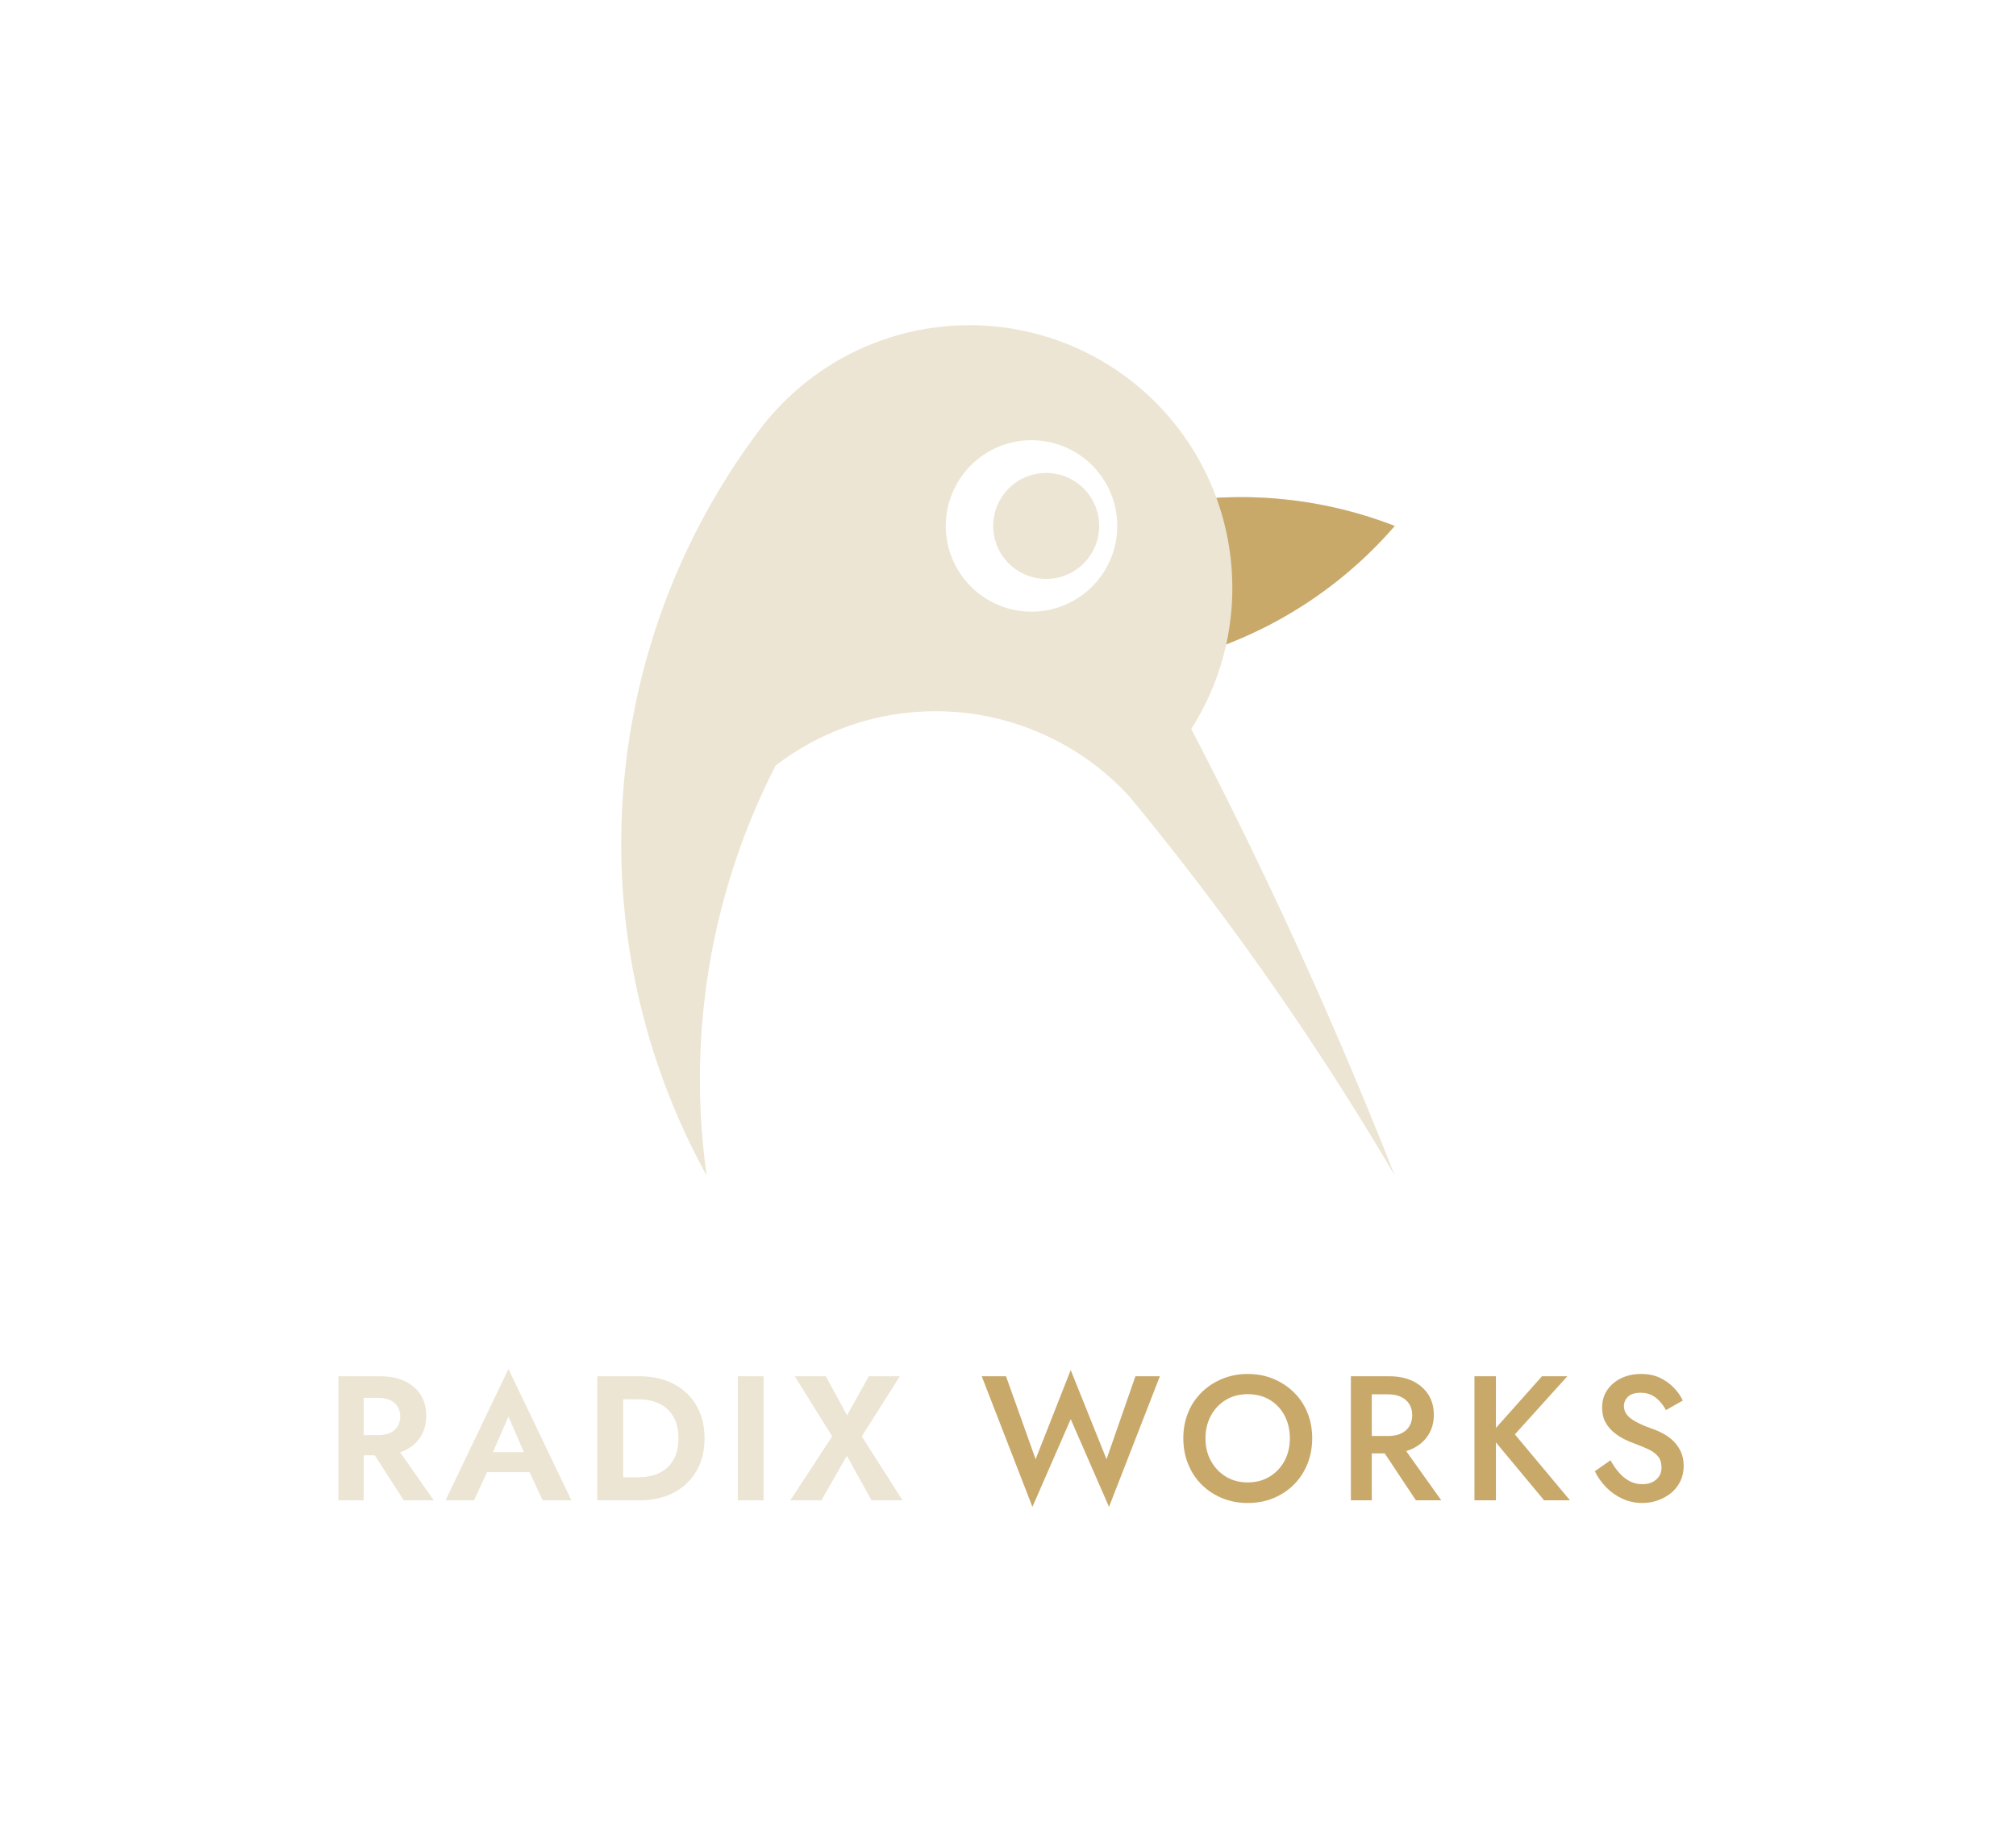
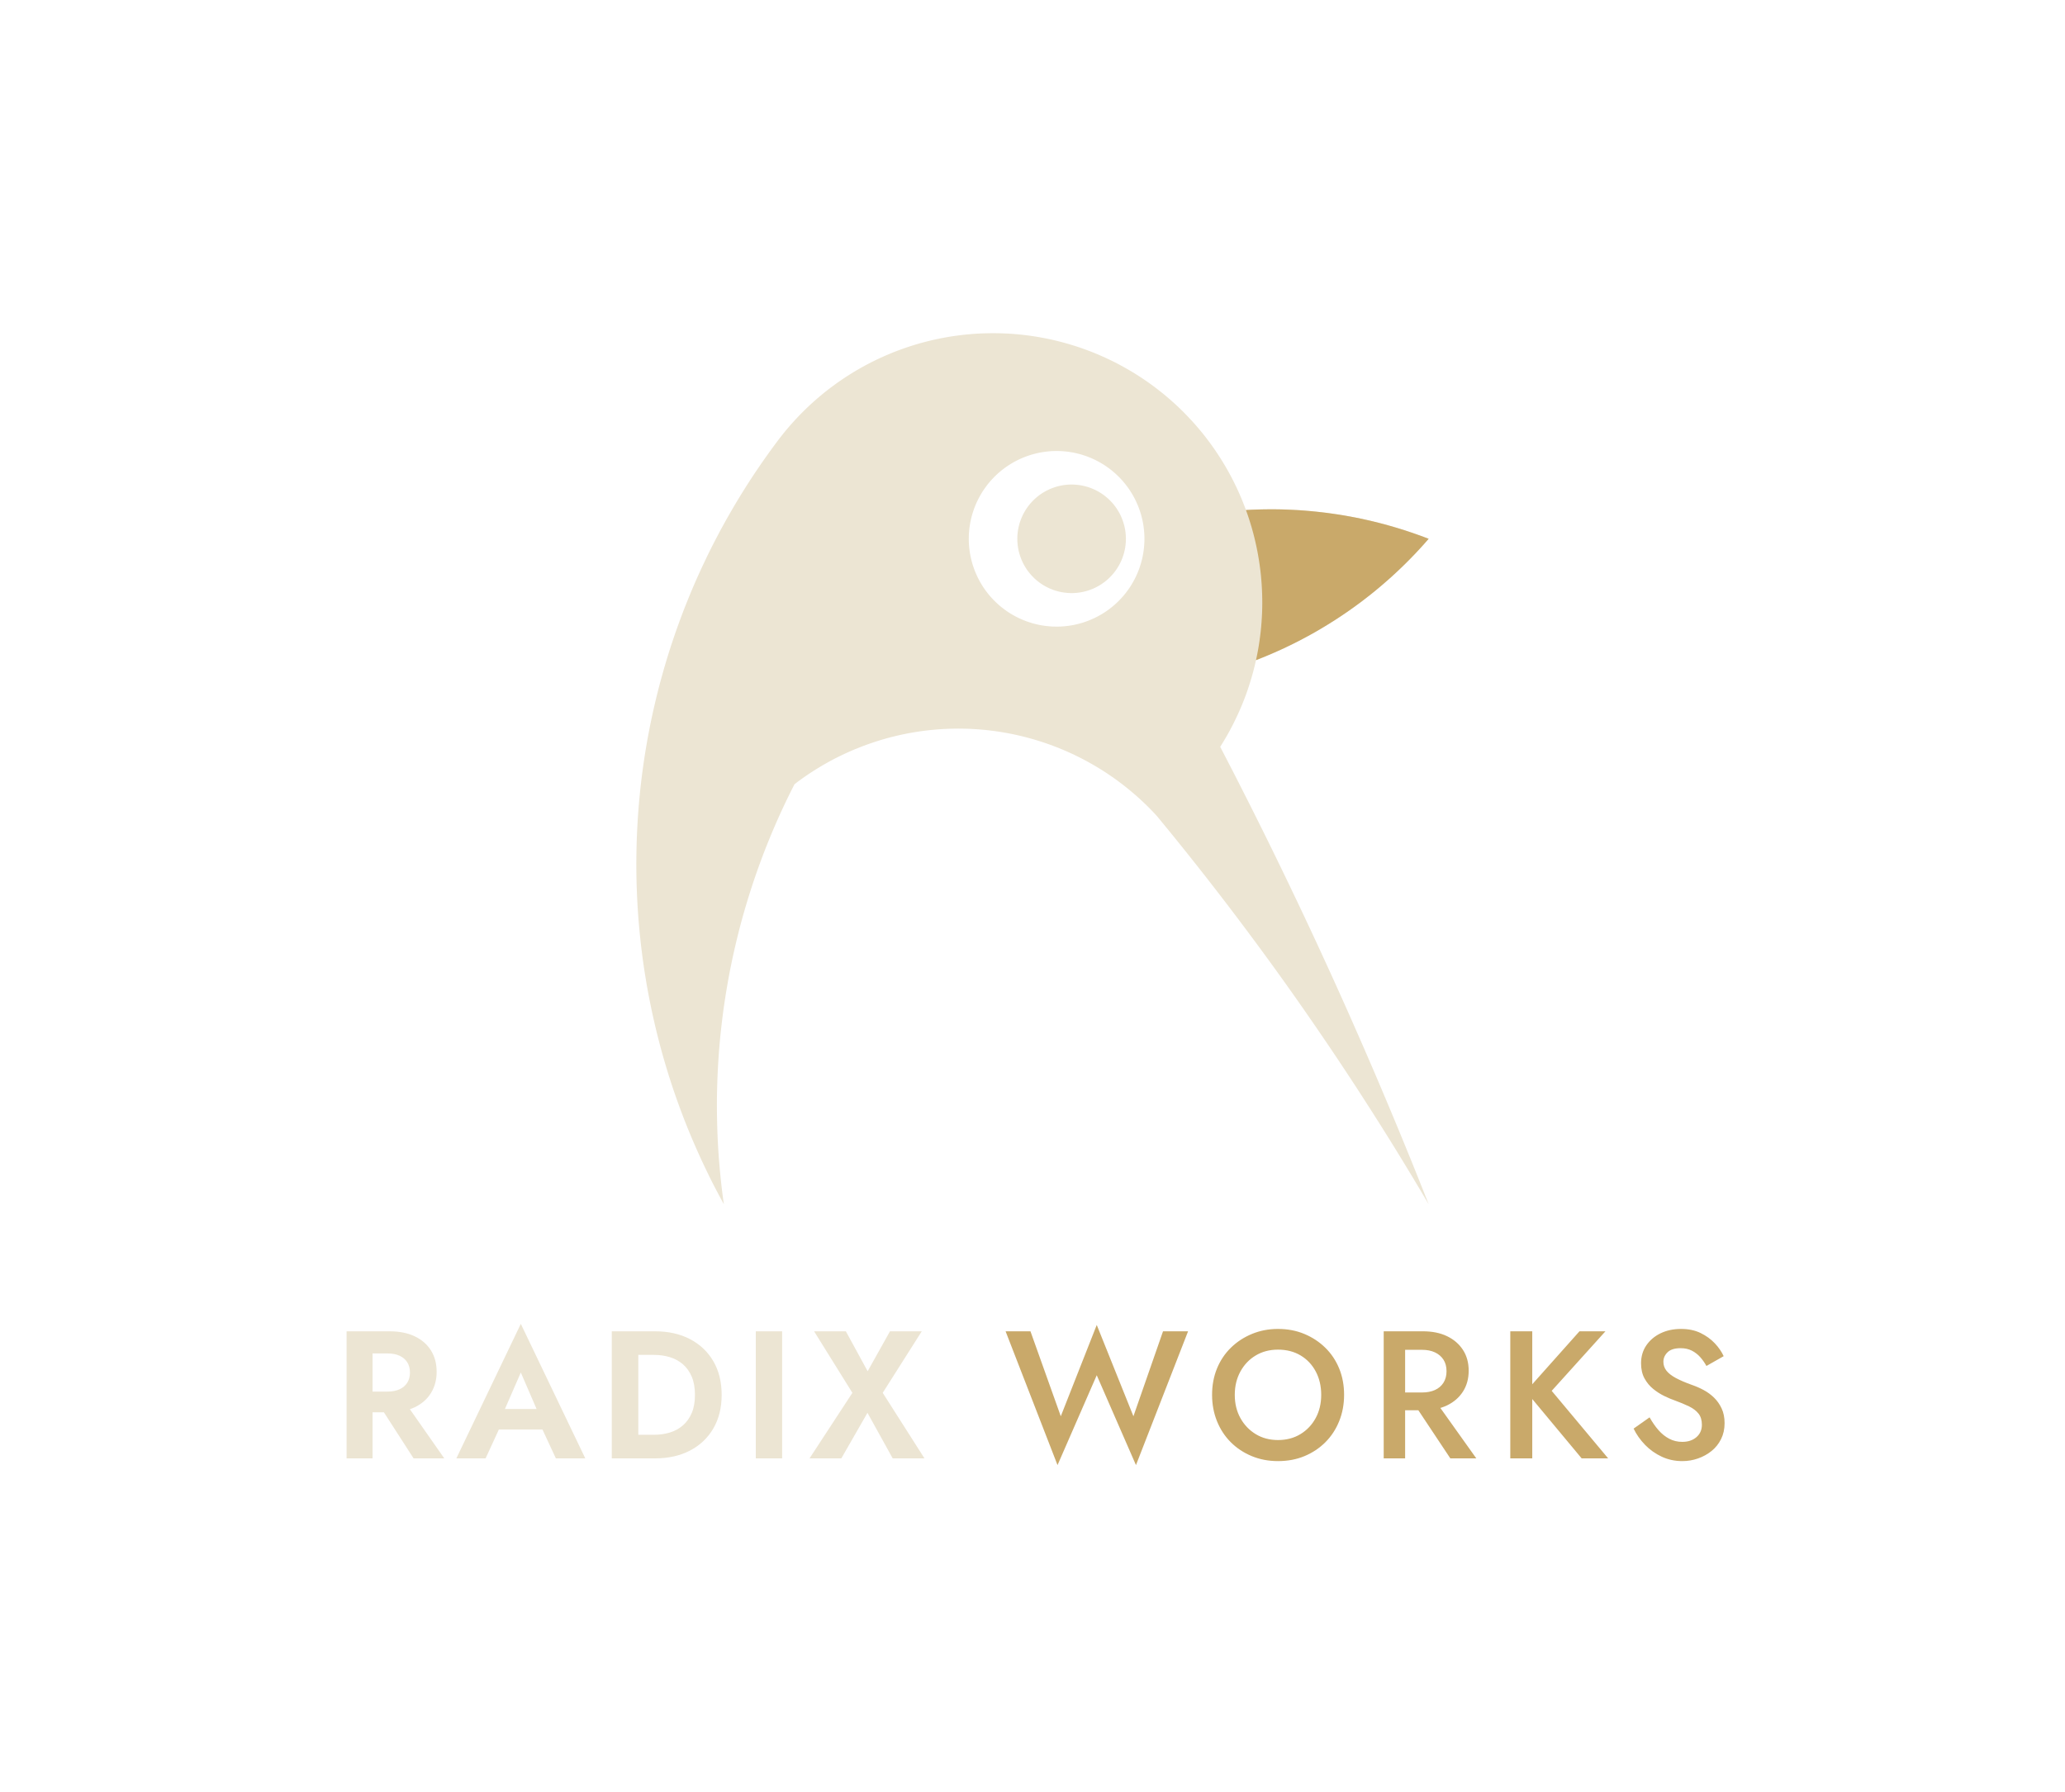
- <svg xmlns="http://www.w3.org/2000/svg" width="711" height="644" viewBox="0 0 711.06 643.77">
+ <svg xmlns="http://www.w3.org/2000/svg" width="711" height="617" viewBox="0 0 711.06 616.72">
  <path d="M268.59 150.59 L267.02 152.68 L265.78 154.37 L264.56 156.06 L263.35 157.77 L262.15 159.48 L260.97 161.21 L259.80 162.94 L258.27 165.27 L257.14 167.03 L256.03 168.80 L254.93 170.57 L253.84 172.36 L252.77 174.16 L251.37 176.57 L250.33 178.38 L249.32 180.21 L248.31 182.04 L247.33 183.89 L246.36 185.74 L245.40 187.60 L244.46 189.47 L243.54 191.34 L242.34 193.86 L241.45 195.75 L240.59 197.65 L239.45 200.20 L238.62 202.12 L237.81 204.05 L237.02 205.98 L236.24 207.92 L235.47 209.86 L234.73 211.82 L234.00 213.78 L233.29 215.74 L232.59 217.71 L231.91 219.69 L231.03 222.34 L230.39 224.33 L229.77 226.32 L229.17 228.33 L228.58 230.33 L227.83 233.02 L227.28 235.03 L226.75 237.06 L226.24 239.08 L225.75 241.11 L225.27 243.15 L224.81 245.19 L224.37 247.23 L223.94 249.28 L223.54 251.33 L223.02 254.07 L222.66 256.13 L222.31 258.19 L221.98 260.25 L221.67 262.32 L221.38 264.39 L221.10 266.46 L220.84 268.54 L220.60 270.62 L220.38 272.69 L220.11 275.47 L219.93 277.55 L219.77 279.64 L219.62 281.72 L219.50 283.81 L219.39 285.90 L219.27 288.68 L219.21 290.77 L219.16 292.86 L219.13 294.95 L219.11 297.04 L219.12 299.13 L219.15 301.92 L219.20 304.01 L219.27 306.10 L219.35 308.19 L219.45 310.28 L219.57 312.36 L219.71 314.45 L219.86 316.53 L220.04 318.62 L220.23 320.70 L220.51 323.47 L220.74 325.55 L221.00 327.63 L221.26 329.70 L221.55 331.77 L221.85 333.84 L222.18 335.90 L222.63 338.65 L223.00 340.71 L223.38 342.77 L223.92 345.50 L224.34 347.55 L224.78 349.59 L225.24 351.63 L225.71 353.67 L226.20 355.70 L226.72 357.73 L227.24 359.75 L227.97 362.44 L228.54 364.45 L229.13 366.46 L229.73 368.46 L230.35 370.46 L231.20 373.11 L231.86 375.10 L232.54 377.07 L233.24 379.05 L233.95 381.01 L234.68 382.97 L235.42 384.93 L236.18 386.87 L236.96 388.81 L237.76 390.75 L238.57 392.67 L239.40 394.59 L240.53 397.14 L241.39 399.04 L242.28 400.94 L243.18 402.82 L244.09 404.70 L245.02 406.58 L245.97 408.44 L246.94 410.29 L247.92 412.14 L249.25 414.59 L248.94 412.37 L248.66 410.16 L248.40 407.94 L248.16 405.71 L247.90 403.12 L247.71 400.89 L247.53 398.66 L247.37 396.43 L247.24 394.20 L247.12 391.97 L247.03 389.74 L246.96 387.50 L246.90 384.89 L246.87 382.66 L246.86 380.42 L246.87 378.19 L246.90 375.95 L246.96 373.72 L247.03 371.48 L247.13 369.25 L247.24 367.02 L247.38 364.79 L247.53 362.56 L247.74 359.96 L247.94 357.73 L248.16 355.50 L248.41 353.28 L248.67 351.06 L248.95 348.84 L249.25 346.63 L249.58 344.42 L249.92 342.21 L250.29 340.00 L250.67 337.80 L251.14 335.24 L251.57 333.04 L252.02 330.85 L252.49 328.67 L252.98 326.48 L253.49 324.31 L254.02 322.14 L254.56 319.97 L255.13 317.81 L255.72 315.65 L256.33 313.50 L257.07 311.00 L257.72 308.86 L258.39 306.72 L259.08 304.60 L259.79 302.48 L260.52 300.37 L261.27 298.26 L262.04 296.16 L262.82 294.07 L263.63 291.98 L264.46 289.91 L265.30 287.84 L266.17 285.77 L267.05 283.72 L267.95 281.68 L268.87 279.64 L269.97 277.27 L270.93 275.25 L271.91 273.24 L272.74 271.58 L273.59 269.92 L274.46 270.87 L273.59 269.92 L274.88 268.94 L276.26 267.94 L277.55 267.04 L278.96 266.09 L280.04 265.39 L281.00 264.79 L282.09 264.12 L283.19 263.46 L284.17 262.90 L285.29 262.27 L286.42 261.66 L287.42 261.13 L288.57 260.55 L289.59 260.05 L290.74 259.50 L291.90 258.97 L293.08 258.45 L294.12 258.00 L295.31 257.52 L296.50 257.05 L297.43 256.69 L298.49 256.30 L299.57 255.92 L300.51 255.60 L301.59 255.24 L302.54 254.94 L303.49 254.65 L304.58 254.33 L305.54 254.06 L306.64 253.77 L307.60 253.53 L308.71 253.26 L309.82 253.00 L310.79 252.79 L311.77 252.59 L312.88 252.37 L314.00 252.17 L314.98 252.00 L316.11 251.83 L317.09 251.68 L318.08 251.55 L319.21 251.41 L320.20 251.30 L321.33 251.19 L322.46 251.09 L323.46 251.01 L324.45 250.95 L325.59 250.89 L326.72 250.84 L327.86 250.81 L329.00 250.79 L329.99 250.78 L331.13 250.79 L332.27 250.81 L333.40 250.84 L334.54 250.89 L335.82 250.97 L336.95 251.04 L338.09 251.14 L339.22 251.24 L340.35 251.36 L341.48 251.50 L342.61 251.64 L343.74 251.81 L344.86 251.98 L345.98 252.17 L347.10 252.37 L348.22 252.59 L349.33 252.82 L350.44 253.07 L351.55 253.32 L352.79 253.63 L353.89 253.92 L354.99 254.22 L356.09 254.53 L357.17 254.86 L358.26 255.20 L359.34 255.55 L360.42 255.92 L361.49 256.30 L362.56 256.69 L363.62 257.10 L364.68 257.52 L365.73 257.95 L366.78 258.39 L367.82 258.85 L368.86 259.32 L369.89 259.80 L370.91 260.30 L371.93 260.81 L372.94 261.33 L374.07 261.93 L375.07 262.48 L376.06 263.04 L377.04 263.61 L378.02 264.19 L378.99 264.79 L379.95 265.39 L380.90 266.01 L381.85 266.64 L382.79 267.29 L383.72 267.94 L384.64 268.60 L385.67 269.37 L386.58 270.05 L387.47 270.75 L388.36 271.47 L389.24 272.19 L390.11 272.92 L390.97 273.66 L391.83 274.42 L392.67 275.18 L393.50 275.95 L394.33 276.74 L395.14 277.53 L395.95 278.34 L397.13 279.56 L398.35 280.87 L401.20 284.34 L404.04 287.82 L408.14 292.91 L411.96 297.71 L415.74 302.52 L419.75 307.69 L422.98 311.90 L426.44 316.46 L429.62 320.71 L433.03 325.30 L436.41 329.91 L439.53 334.21 L442.86 338.86 L445.93 343.19 L448.97 347.54 L452.00 351.91 L455.00 356.29 L457.98 360.68 L460.94 365.09 L463.87 369.52 L466.79 373.96 L469.67 378.42 L472.54 382.89 L475.38 387.37 L478.20 391.87 L481.00 396.39 L483.77 400.92 L486.52 405.46 L489.24 410.02 L491.94 414.59 L489.87 409.36 L487.94 404.53 L485.84 399.31 L483.87 394.50 L481.73 389.29 L479.74 384.50 L477.73 379.70 L475.54 374.52 L473.51 369.74 L471.28 364.57 L469.21 359.80 L466.95 354.65 L464.68 349.50 L462.56 344.75 L460.43 340.01 L458.11 334.89 L455.94 330.16 L453.59 325.05 L451.21 319.95 L449.00 315.24 L446.59 310.16 L444.35 305.47 L441.91 300.40 L439.64 295.72 L437.17 290.67 L434.87 286.01 L432.36 280.97 L430.03 276.32 L427.68 271.69 L425.13 266.67 L422.75 262.05 L420.16 257.05 L420.72 256.17 L421.24 255.32 L422.25 253.61 L422.75 252.74 L423.30 251.75 L424.23 249.99 L424.75 248.98 L425.19 248.08 L426.05 246.29 L426.87 244.47 L427.65 242.64 L428.39 240.79 L429.09 238.93 L429.75 237.05 L430.10 235.97 L430.41 235.02 L430.98 233.12 L431.52 231.20 L432.01 229.27 L432.24 228.30 L432.49 227.20 L434.54 226.39 L436.74 225.48 L438.93 224.54 L440.94 223.64 L443.10 222.63 L445.08 221.67 L447.05 220.68 L449.16 219.57 L451.10 218.52 L453.18 217.35 L455.24 216.14 L457.12 215.00 L459.14 213.74 L460.99 212.54 L462.82 211.32 L464.79 209.96 L466.58 208.68 L468.50 207.27 L470.25 205.93 L472.13 204.46 L473.84 203.07 L475.67 201.54 L477.33 200.10 L479.12 198.52 L480.74 197.03 L482.47 195.39 L484.05 193.85 L485.73 192.16 L487.39 190.44 L488.89 188.83 L490.37 187.20 L491.94 185.41 L489.99 184.67 L488.19 184.01 L486.37 183.37 L484.39 182.71 L482.40 182.07 L480.56 181.51 L478.56 180.93 L476.70 180.41 L474.69 179.89 L472.82 179.42 L470.79 178.95 L468.91 178.53 L467.02 178.14 L464.97 177.75 L463.08 177.41 L461.02 177.07 L459.11 176.79 L457.05 176.50 L455.14 176.27 L453.06 176.04 L450.99 175.84 L449.07 175.68 L447.15 175.54 L445.06 175.43 L442.98 175.34 L441.05 175.28 L439.13 175.25 L437.04 175.25 L434.96 175.27 L433.03 175.32 L430.95 175.39 L429.02 175.49 L428.49 174.06 L427.92 172.61 L427.32 171.16 L426.70 169.73 L426.05 168.30 L425.44 167.02 L424.75 165.61 L424.04 164.22 L423.30 162.84 L422.54 161.48 L421.75 160.12 L420.94 158.78 L420.11 157.46 L419.26 156.15 L418.47 154.97 L417.57 153.68 L416.66 152.41 L415.72 151.16 L414.77 149.92 L413.79 148.70 L412.79 147.50 L411.77 146.31 L410.83 145.25 L409.77 144.10 L408.69 142.96 L407.70 141.94 L406.59 140.84 L405.46 139.76 L404.31 138.70 L403.14 137.66 L401.96 136.64 L400.76 135.63 L399.65 134.74 L398.42 133.78 L397.17 132.83 L395.90 131.91 L394.63 131.01 L393.33 130.13 L392.02 129.28 L390.70 128.44 L389.36 127.63 L388.13 126.92 L386.77 126.15 L385.39 125.40 L384.01 124.68 L382.61 123.98 L381.19 123.31 L379.77 122.66 L378.34 122.03 L376.90 121.43 L375.57 120.90 L374.11 120.35 L372.64 119.82 L371.16 119.31 L369.81 118.88 L368.31 118.42 L366.81 117.99 L365.30 117.58 L363.78 117.20 L362.40 116.87 L360.87 116.54 L359.33 116.24 L357.79 115.95 L356.25 115.70 L354.70 115.47 L353.15 115.27 L351.60 115.09 L350.18 114.96 L348.62 114.83 L347.06 114.73 L345.50 114.66 L343.94 114.61 L342.37 114.59 L340.95 114.60 L339.39 114.63 L337.82 114.68 L336.26 114.76 L334.70 114.87 L333.14 115.01 L331.59 115.17 L330.03 115.36 L328.48 115.57 L326.94 115.81 L325.40 116.08 L323.86 116.37 L322.33 116.69 L320.80 117.03 L319.42 117.37 L317.90 117.76 L316.53 118.14 L315.03 118.58 L313.54 119.05 L312.06 119.54 L310.58 120.06 L309.11 120.60 L307.65 121.16 L306.21 121.76 L304.77 122.37 L303.34 123.01 L301.92 123.67 L300.52 124.36 L299.12 125.07 L297.87 125.74 L296.50 126.49 L295.14 127.27 L293.80 128.07 L292.47 128.90 L291.15 129.74 L289.85 130.61 L288.56 131.50 L287.41 132.33 L286.15 133.26 L284.91 134.21 L283.68 135.18 L282.59 136.09 L281.39 137.10 L280.22 138.13 L279.06 139.18 L277.92 140.25 L276.80 141.34 L275.79 142.35 L274.71 143.47 L273.64 144.62 L272.59 145.78 L271.56 146.96 L270.64 148.04 L269.74 149.15 L268.60 150.60Z M394.07 185.64 L394.06 186.38 L394.02 187.13 L393.97 187.87 L393.90 188.61 L393.82 189.34 L393.71 190.08 L393.59 190.81 L393.45 191.54 L393.29 192.26 L393.11 192.98 L392.91 193.70 L392.70 194.41 L392.47 195.12 L392.23 195.82 L391.96 196.51 L391.68 197.20 L391.38 197.88 L391.07 198.55 L390.74 199.22 L390.39 199.87 L390.03 200.52 L389.65 201.16 L389.26 201.79 L388.85 202.41 L388.42 203.01 L387.98 203.61 L387.53 204.20 L387.06 204.78 L386.58 205.34 L386.08 205.89 L385.57 206.43 L385.05 206.96 L384.52 207.47 L383.97 207.97 L383.41 208.46 L382.84 208.94 L382.25 209.39 L381.66 209.84 L381.05 210.27 L380.44 210.69 L379.81 211.09 L379.18 211.47 L378.53 211.84 L377.88 212.19 L377.22 212.53 L376.55 212.85 L375.87 213.15 L375.19 213.44 L374.50 213.71 L373.80 213.96 L373.10 214.20 L372.39 214.42 L371.67 214.62 L370.95 214.80 L370.23 214.97 L369.50 215.12 L368.77 215.25 L368.04 215.36 L367.30 215.45 L366.56 215.53 L365.82 215.59 L365.08 215.63 L364.34 215.65 L363.60 215.65 L362.86 215.64 L362.11 215.61 L361.37 215.55 L360.63 215.48 L359.90 215.40 L359.16 215.29 L358.43 215.17 L357.70 215.03 L356.98 214.87 L356.26 214.69 L355.54 214.50 L354.83 214.28 L354.12 214.05 L353.42 213.81 L352.73 213.54 L352.04 213.26 L351.36 212.96 L350.69 212.65 L350.02 212.32 L349.37 211.97 L348.72 211.61 L348.08 211.23 L347.45 210.84 L346.83 210.43 L346.23 210.00 L345.63 209.56 L345.04 209.11 L344.46 208.64 L343.90 208.16 L343.35 207.66 L342.81 207.15 L342.28 206.63 L341.77 206.10 L341.26 205.55 L340.78 204.99 L340.30 204.42 L339.84 203.83 L339.40 203.24 L338.97 202.63 L338.55 202.02 L338.15 201.39 L337.77 200.76 L337.40 200.12 L337.05 199.46 L336.71 198.80 L336.39 198.13 L336.09 197.45 L335.80 196.77 L335.53 196.08 L335.28 195.38 L335.04 194.68 L334.82 193.97 L334.62 193.25 L334.44 192.53 L334.27 191.81 L334.12 191.08 L333.99 190.35 L333.88 189.62 L333.79 188.88 L333.71 188.14 L333.65 187.40 L333.61 186.66 L333.59 185.92 L333.59 185.18 L333.60 184.44 L333.63 183.69 L333.69 182.95 L333.75 182.22 L333.84 181.48 L333.95 180.74 L334.07 180.01 L334.21 179.28 L334.37 178.56 L334.55 177.84 L334.74 177.12 L334.96 176.41 L335.19 175.70 L335.43 175.00 L335.70 174.31 L335.98 173.62 L336.27 172.94 L336.59 172.27 L336.92 171.61 L337.27 170.95 L337.63 170.30 L338.01 169.66 L338.40 169.03 L338.81 168.42 L339.24 167.81 L339.68 167.21 L340.13 166.62 L340.60 166.04 L341.08 165.48 L341.58 164.93 L342.09 164.39 L342.61 163.86 L343.14 163.35 L343.69 162.85 L344.25 162.36 L344.82 161.88 L345.41 161.43 L346.00 160.98 L346.60 160.55 L347.22 160.14 L347.85 159.74 L348.48 159.35 L349.12 158.98 L349.78 158.63 L350.44 158.29 L351.11 157.97 L351.79 157.67 L352.47 157.38 L353.16 157.11 L353.86 156.86 L354.56 156.62 L355.27 156.40 L355.99 156.20 L356.71 156.02 L357.43 155.85 L358.16 155.70 L358.89 155.57 L359.62 155.46 L360.36 155.37 L361.10 155.29 L361.84 155.23 L362.58 155.19 L363.32 155.17 L364.06 155.17 L364.80 155.18 L365.54 155.21 L366.29 155.27 L367.02 155.34 L367.76 155.42 L368.50 155.53 L369.23 155.65 L369.96 155.79 L370.68 155.95 L371.40 156.13 L372.12 156.32 L372.83 156.54 L373.54 156.77 L374.24 157.01 L374.93 157.28 L375.62 157.56 L376.30 157.86 L376.97 158.17 L377.63 158.50 L378.29 158.85 L378.94 159.21 L379.58 159.59 L380.21 159.98 L380.82 160.39 L381.43 160.82 L382.03 161.26 L382.62 161.71 L383.19 162.18 L383.76 162.66 L384.31 163.16 L384.85 163.67 L385.38 164.19 L385.89 164.72 L386.39 165.27 L386.88 165.83 L387.35 166.40 L387.81 166.99 L388.26 167.58 L388.69 168.19 L389.10 168.80 L389.50 169.43 L389.89 170.06 L390.26 170.71 L390.61 171.36 L390.95 172.02 L391.27 172.69 L391.57 173.37 L391.86 174.05 L392.13 174.74 L392.38 175.44 L392.62 176.14 L392.84 176.85 L393.04 177.57 L393.22 178.29 L393.39 179.01 L393.54 179.74 L393.67 180.47 L393.78 181.20 L393.87 181.94 L393.95 182.68 L394.01 183.42 L394.05 184.16 L394.07 184.90Z M387.69 185.38 L387.68 184.92 L387.66 184.46 L387.63 184.01 L387.59 183.55 L387.54 183.09 L387.48 182.64 L387.41 182.19 L387.32 181.74 L387.23 181.29 L387.12 180.84 L387.00 180.40 L386.87 179.96 L386.73 179.52 L386.58 179.09 L386.42 178.66 L386.25 178.23 L386.07 177.81 L385.88 177.39 L385.68 176.98 L385.47 176.57 L385.24 176.17 L385.01 175.78 L384.77 175.39 L384.52 175.00 L384.26 174.62 L383.99 174.25 L383.71 173.89 L383.43 173.53 L383.13 173.18 L382.83 172.84 L382.51 172.50 L382.19 172.17 L381.86 171.85 L381.53 171.54 L381.18 171.24 L380.83 170.94 L380.47 170.66 L380.11 170.38 L379.73 170.11 L379.36 169.85 L378.97 169.60 L378.58 169.36 L378.18 169.13 L377.78 168.91 L377.37 168.70 L376.96 168.50 L376.54 168.31 L376.12 168.13 L375.70 167.96 L375.27 167.80 L374.83 167.65 L374.39 167.51 L373.95 167.39 L373.51 167.27 L373.06 167.17 L372.61 167.07 L372.16 166.99 L371.71 166.92 L371.26 166.86 L370.80 166.81 L370.34 166.77 L369.88 166.74 L369.43 166.72 L368.97 166.72 L368.51 166.72 L368.05 166.74 L367.59 166.77 L367.13 166.81 L366.68 166.86 L366.22 166.92 L365.77 167.00 L365.32 167.08 L364.87 167.18 L364.43 167.29 L363.98 167.40 L363.54 167.53 L363.11 167.67 L362.67 167.82 L362.24 167.98 L361.82 168.15 L361.39 168.33 L360.98 168.53 L360.57 168.73 L360.16 168.94 L359.76 169.16 L359.36 169.39 L358.97 169.63 L358.59 169.88 L358.21 170.14 L357.84 170.41 L357.47 170.69 L357.12 170.98 L356.76 171.28 L356.42 171.58 L356.09 171.89 L355.76 172.21 L355.44 172.54 L355.13 172.88 L354.82 173.22 L354.53 173.57 L354.24 173.93 L353.97 174.30 L353.70 174.67 L353.44 175.05 L353.19 175.43 L352.95 175.83 L352.72 176.22 L352.50 176.62 L352.29 177.03 L352.09 177.44 L351.90 177.86 L351.72 178.28 L351.55 178.71 L351.39 179.14 L351.24 179.57 L351.10 180.01 L350.97 180.45 L350.86 180.90 L350.75 181.34 L350.66 181.79 L350.57 182.24 L350.50 182.70 L350.44 183.15 L350.39 183.61 L350.35 184.06 L350.32 184.52 L350.31 184.98 L350.30 185.44 L350.31 185.90 L350.33 186.36 L350.36 186.81 L350.40 187.27 L350.45 187.73 L350.51 188.18 L350.58 188.63 L350.67 189.08 L350.76 189.53 L350.87 189.98 L350.99 190.42 L351.12 190.86 L351.26 191.30 L351.41 191.73 L351.57 192.16 L351.74 192.59 L351.92 193.01 L352.11 193.43 L352.31 193.84 L352.52 194.25 L352.75 194.65 L352.98 195.04 L353.22 195.43 L353.47 195.82 L353.73 196.20 L354.00 196.57 L354.28 196.93 L354.56 197.29 L354.86 197.64 L355.17 197.98 L355.48 198.32 L355.80 198.65 L356.13 198.97 L356.46 199.28 L356.81 199.58 L357.16 199.88 L357.52 200.16 L357.88 200.44 L358.26 200.71 L358.63 200.97 L359.02 201.22 L359.41 201.46 L359.81 201.69 L360.21 201.91 L360.62 202.12 L361.03 202.32 L361.45 202.51 L361.87 202.69 L362.30 202.86 L362.73 203.02 L363.16 203.17 L363.60 203.31 L364.04 203.43 L364.48 203.55 L364.93 203.65 L365.38 203.75 L365.83 203.83 L366.28 203.90 L366.74 203.96 L367.19 204.01 L367.65 204.05 L368.11 204.08 L368.57 204.10 L369.02 204.10 L369.48 204.10 L369.94 204.08 L370.40 204.05 L370.86 204.01 L371.31 203.96 L371.77 203.90 L372.22 203.82 L372.67 203.74 L373.12 203.64 L373.57 203.53 L374.01 203.42 L374.45 203.29 L374.89 203.15 L375.32 203.00 L375.75 202.84 L376.18 202.67 L376.60 202.49 L377.01 202.30 L377.43 202.09 L377.83 201.88 L378.23 201.66 L378.63 201.43 L379.02 201.19 L379.40 200.94 L379.78 200.68 L380.15 200.41 L380.52 200.13 L380.88 199.84 L381.23 199.55 L381.57 199.24 L381.91 198.93 L382.23 198.61 L382.55 198.28 L382.86 197.94 L383.17 197.60 L383.46 197.25 L383.75 196.89 L384.03 196.52 L384.29 196.15 L384.55 195.77 L384.80 195.39 L385.04 195.00 L385.27 194.60 L385.49 194.20 L385.70 193.79 L385.90 193.38 L386.10 192.96 L386.28 192.54 L386.45 192.11 L386.60 191.68 L386.75 191.25 L386.89 190.81 L387.02 190.37 L387.13 189.92 L387.24 189.48 L387.33 189.03 L387.42 188.58 L387.49 188.12 L387.55 187.67 L387.60 187.21 L387.64 186.76 L387.67 186.30 L387.68 185.84Z" fill="#ece5d3" fill-rule="evenodd" />
  <path d="M429.02 175.49 L429.60 177.10 L430.10 178.60 L430.61 180.22 L431.06 181.73 L431.48 183.25 L431.91 184.91 L432.27 186.44 L432.64 188.10 L432.98 189.78 L433.26 191.33 L433.54 193.01 L433.77 194.57 L433.99 196.26 L434.17 197.83 L434.31 199.40 L434.44 201.10 L434.53 202.67 L434.60 204.38 L434.64 206.09 L434.65 207.66 L434.63 209.24 L434.58 210.94 L434.50 212.52 L434.39 214.22 L434.25 215.92 L434.09 217.49 L433.88 219.18 L433.67 220.74 L433.41 222.43 L433.14 223.98 L432.84 225.53 L432.49 227.20 L434.71 226.32 L436.74 225.48 L438.93 224.54 L440.94 223.64 L443.10 222.63 L445.08 221.67 L447.05 220.68 L449.16 219.57 L451.10 218.52 L453.18 217.35 L455.24 216.14 L457.12 215.00 L459.14 213.74 L460.99 212.54 L462.82 211.32 L464.79 209.96 L466.58 208.68 L468.50 207.27 L470.25 205.93 L472.13 204.46 L473.84 203.07 L475.67 201.54 L477.33 200.10 L479.12 198.52 L480.87 196.90 L482.47 195.39 L484.05 193.85 L485.73 192.16 L487.39 190.44 L488.89 188.83 L490.37 187.20 L491.94 185.41 L490.15 184.72 L488.19 184.01 L486.37 183.37 L484.39 182.71 L482.40 182.07 L480.56 181.51 L478.71 180.97 L476.70 180.41 L474.84 179.92 L472.82 179.42 L470.79 178.95 L468.91 178.53 L467.02 178.14 L464.97 177.75 L463.08 177.41 L461.02 177.07 L459.11 176.79 L457.05 176.50 L455.14 176.27 L453.06 176.04 L450.99 175.84 L449.07 175.68 L447.15 175.54 L445.06 175.43 L442.98 175.34 L441.05 175.28 L438.97 175.25 L437.04 175.25 L435.12 175.27 L433.03 175.32 L431.11 175.39Z" fill="#c9a96a" />
-   <path d="M129.284 508.796 142.415 529.18H152.982L138.726 508.796ZM119.342 485.41V529.18H128.283V485.41ZM124.782 493.039H133.473Q135.849 493.039 137.569 493.82Q139.288 494.602 140.226 496.071Q141.164 497.541 141.164 499.604Q141.164 501.667 140.226 503.137Q139.288 504.606 137.569 505.388Q135.849 506.169 133.473 506.169H124.782V513.298H134.036Q139.226 513.298 142.852 511.547Q146.479 509.796 148.417 506.638Q150.356 503.481 150.356 499.354Q150.356 495.165 148.417 492.038Q146.479 488.912 142.852 487.161Q139.226 485.41 134.036 485.41H124.782Z M167.895 519.238H191.03L189.967 512.172H168.958ZM179.337 499.604 185.903 514.798 185.778 517.049 191.405 529.18H201.535L179.337 482.847L157.14 529.18H167.207L172.959 516.674L172.772 514.673Z M210.664 485.41V529.18H219.793V485.41ZM225.545 529.18Q232.423 529.18 237.582 526.491Q242.74 523.802 245.617 518.894Q248.493 513.985 248.493 507.295Q248.493 500.604 245.617 495.696Q242.74 490.788 237.582 488.099Q232.423 485.41 225.545 485.41H216.416V493.539H225.233Q228.109 493.539 230.673 494.32Q233.236 495.102 235.175 496.79Q237.113 498.478 238.207 501.073Q239.301 503.668 239.301 507.295Q239.301 510.922 238.207 513.516Q237.113 516.111 235.175 517.8Q233.236 519.488 230.673 520.269Q228.109 521.051 225.233 521.051H216.416V529.18Z M260.248 485.41V529.18H269.315V485.41Z M306.456 485.41 298.765 499.166 291.262 485.41H280.32L293.513 506.607L278.756 529.18H289.699L298.703 513.485L307.394 529.18H318.336L303.955 506.607L317.398 485.41Z" fill="#ece5d3" />
-   <path d="M390.282 514.673 377.652 483.222 365.271 514.673 354.829 485.41H346.263L364.146 531.493L377.652 500.542L391.158 531.493L409.103 485.41H400.474Z M425.181 507.295Q425.181 502.793 427.119 499.26Q429.058 495.727 432.403 493.726Q435.748 491.725 440.062 491.725Q444.502 491.725 447.847 493.726Q451.192 495.727 453.068 499.26Q454.944 502.793 454.944 507.295Q454.944 511.797 453.037 515.298Q451.13 518.8 447.785 520.832Q444.439 522.864 440.062 522.864Q435.748 522.864 432.403 520.832Q429.058 518.8 427.119 515.298Q425.181 511.797 425.181 507.295ZM417.365 507.295Q417.365 512.172 419.053 516.361Q420.741 520.551 423.805 523.615Q426.869 526.678 431.027 528.398Q435.185 530.118 440.062 530.118Q445.065 530.118 449.191 528.398Q453.318 526.678 456.382 523.615Q459.446 520.551 461.134 516.361Q462.823 512.172 462.823 507.295Q462.823 502.355 461.134 498.228Q459.446 494.102 456.351 491.069Q453.256 488.036 449.129 486.317Q445.002 484.597 440.062 484.597Q435.248 484.597 431.09 486.317Q426.932 488.036 423.836 491.069Q420.741 494.102 419.053 498.228Q417.365 502.355 417.365 507.295Z M485.528 508.295 499.409 529.18H508.351L493.469 508.295ZM476.462 485.41V529.18H483.84V485.41ZM480.839 491.788H489.655Q492.219 491.788 494.094 492.663Q495.97 493.539 497.033 495.165Q498.096 496.79 498.096 499.166Q498.096 501.48 497.033 503.137Q495.97 504.794 494.094 505.638Q492.219 506.482 489.655 506.482H480.839V512.61H489.968Q494.782 512.61 498.284 510.922Q501.785 509.233 503.755 506.169Q505.725 503.106 505.725 498.979Q505.725 494.852 503.755 491.819Q501.785 488.787 498.284 487.098Q494.782 485.41 489.968 485.41H480.839Z M520.051 485.41V529.18H527.617V485.41ZM543.875 485.41 525.429 506.107 544.625 529.18H553.754L534.308 505.919L552.816 485.41Z M568.018 515.048 562.516 518.925Q563.954 521.926 566.424 524.49Q568.894 527.054 572.176 528.586Q575.459 530.118 579.273 530.118Q582.087 530.118 584.682 529.211Q587.277 528.304 589.34 526.647Q591.404 524.99 592.623 522.552Q593.842 520.113 593.842 517.049Q593.842 514.173 592.842 512.016Q591.841 509.859 590.247 508.295Q588.652 506.732 586.683 505.669Q584.713 504.606 582.712 503.918Q579.211 502.668 577.022 501.48Q574.834 500.292 573.802 498.947Q572.77 497.603 572.77 495.915Q572.77 494.039 574.209 492.632Q575.647 491.225 578.711 491.225Q580.899 491.225 582.556 492.069Q584.213 492.914 585.464 494.32Q586.714 495.727 587.589 497.353L593.53 493.976Q592.467 491.663 590.466 489.537Q588.465 487.411 585.589 486.004Q582.712 484.597 578.836 484.597Q574.896 484.597 571.801 486.098Q568.706 487.599 566.893 490.256Q565.079 492.914 565.079 496.415Q565.079 499.479 566.267 501.636Q567.456 503.793 569.269 505.263Q571.082 506.732 573.083 507.701Q575.084 508.671 576.71 509.233Q579.461 510.234 581.587 511.265Q583.713 512.297 584.869 513.767Q586.026 515.236 586.026 517.612Q586.026 520.238 584.15 521.864Q582.275 523.49 579.273 523.49Q576.835 523.49 574.803 522.427Q572.77 521.364 571.113 519.488Q569.456 517.612 568.018 515.048Z" fill="#c9a96a" />
+   <path d="M129.284 481.745 142.415 502.129H152.982L138.726 481.745ZM119.342 458.359V502.129H128.283V458.359ZM124.782 465.988H133.473Q135.849 465.988 137.569 466.769Q139.288 467.551 140.226 469.02Q141.164 470.49 141.164 472.553Q141.164 474.616 140.226 476.086Q139.288 477.555 137.569 478.337Q135.849 479.118 133.473 479.118H124.782V486.247H134.036Q139.226 486.247 142.852 484.496Q146.479 482.745 148.417 479.587Q150.356 476.43 150.356 472.303Q150.356 468.114 148.417 464.987Q146.479 461.861 142.852 460.11Q139.226 458.359 134.036 458.359H124.782Z M167.895 492.187H191.03L189.967 485.121H168.958ZM179.337 472.553 185.903 487.747 185.778 489.998 191.405 502.129H201.535L179.337 455.796L157.14 502.129H167.207L172.959 489.623L172.772 487.622Z M210.664 458.359V502.129H219.793V458.359ZM225.545 502.129Q232.423 502.129 237.582 499.44Q242.74 496.751 245.617 491.843Q248.493 486.934 248.493 480.244Q248.493 473.553 245.617 468.645Q242.74 463.737 237.582 461.048Q232.423 458.359 225.545 458.359H216.416V466.488H225.233Q228.109 466.488 230.673 467.269Q233.236 468.051 235.175 469.739Q237.113 471.428 238.207 474.022Q239.301 476.617 239.301 480.244Q239.301 483.871 238.207 486.465Q237.113 489.06 235.175 490.749Q233.236 492.437 230.673 493.218Q228.109 494 225.233 494H216.416V502.129Z M260.248 458.359V502.129H269.315V458.359Z M306.456 458.359 298.765 472.115 291.262 458.359H280.32L293.513 479.556L278.756 502.129H289.699L298.703 486.434L307.394 502.129H318.336L303.955 479.556L317.398 458.359Z" fill="#ece5d3" />
+   <path d="M390.282 487.622 377.652 456.171 365.271 487.622 354.829 458.359H346.263L364.146 504.442L377.652 473.491L391.158 504.442L409.103 458.359H400.474Z M425.181 480.244Q425.181 475.742 427.119 472.209Q429.058 468.676 432.403 466.675Q435.748 464.675 440.062 464.675Q444.502 464.675 447.847 466.675Q451.192 468.676 453.068 472.209Q454.944 475.742 454.944 480.244Q454.944 484.746 453.037 488.247Q451.13 491.749 447.785 493.781Q444.439 495.813 440.062 495.813Q435.748 495.813 432.403 493.781Q429.058 491.749 427.119 488.247Q425.181 484.746 425.181 480.244ZM417.365 480.244Q417.365 485.121 419.053 489.31Q420.741 493.5 423.805 496.564Q426.869 499.628 431.027 501.347Q435.185 503.067 440.062 503.067Q445.065 503.067 449.191 501.347Q453.318 499.628 456.382 496.564Q459.446 493.5 461.134 489.31Q462.823 485.121 462.823 480.244Q462.823 475.304 461.134 471.177Q459.446 467.051 456.351 464.018Q453.256 460.985 449.129 459.266Q445.002 457.546 440.062 457.546Q435.248 457.546 431.09 459.266Q426.932 460.985 423.836 464.018Q420.741 467.051 419.053 471.177Q417.365 475.304 417.365 480.244Z M485.528 481.244 499.409 502.129H508.351L493.469 481.244ZM476.462 458.359V502.129H483.84V458.359ZM480.839 464.737H489.655Q492.219 464.737 494.094 465.612Q495.97 466.488 497.033 468.114Q498.096 469.739 498.096 472.115Q498.096 474.429 497.033 476.086Q495.97 477.743 494.094 478.587Q492.219 479.431 489.655 479.431H480.839V485.559H489.968Q494.782 485.559 498.284 483.871Q501.785 482.182 503.755 479.118Q505.725 476.055 505.725 471.928Q505.725 467.801 503.755 464.768Q501.785 461.736 498.284 460.047Q494.782 458.359 489.968 458.359H480.839Z M520.051 458.359V502.129H527.617V458.359ZM543.875 458.359 525.429 479.056 544.625 502.129H553.754L534.308 478.868L552.816 458.359Z M568.018 487.997 562.516 491.874Q563.954 494.875 566.424 497.439Q568.894 500.003 572.176 501.535Q575.459 503.067 579.273 503.067Q582.087 503.067 584.682 502.16Q587.277 501.253 589.34 499.596Q591.404 497.939 592.623 495.501Q593.842 493.062 593.842 489.998Q593.842 487.122 592.842 484.965Q591.841 482.808 590.247 481.244Q588.652 479.681 586.683 478.618Q584.713 477.555 582.712 476.867Q579.211 475.617 577.022 474.429Q574.834 473.241 573.802 471.896Q572.77 470.552 572.77 468.864Q572.77 466.988 574.209 465.581Q575.647 464.174 578.711 464.174Q580.899 464.174 582.556 465.018Q584.213 465.863 585.464 467.269Q586.714 468.676 587.589 470.302L593.53 466.926Q592.467 464.612 590.466 462.486Q588.465 460.36 585.589 458.953Q582.712 457.546 578.836 457.546Q574.896 457.546 571.801 459.047Q568.706 460.548 566.893 463.205Q565.079 465.863 565.079 469.364Q565.079 472.428 566.267 474.585Q567.456 476.742 569.269 478.212Q571.082 479.681 573.083 480.65Q575.084 481.62 576.71 482.182Q579.461 483.183 581.587 484.214Q583.713 485.246 584.869 486.716Q586.026 488.185 586.026 490.561Q586.026 493.187 584.15 494.813Q582.275 496.439 579.273 496.439Q576.835 496.439 574.803 495.376Q572.77 494.313 571.113 492.437Q569.456 490.561 568.018 487.997Z" fill="#c9a96a" />
</svg>
